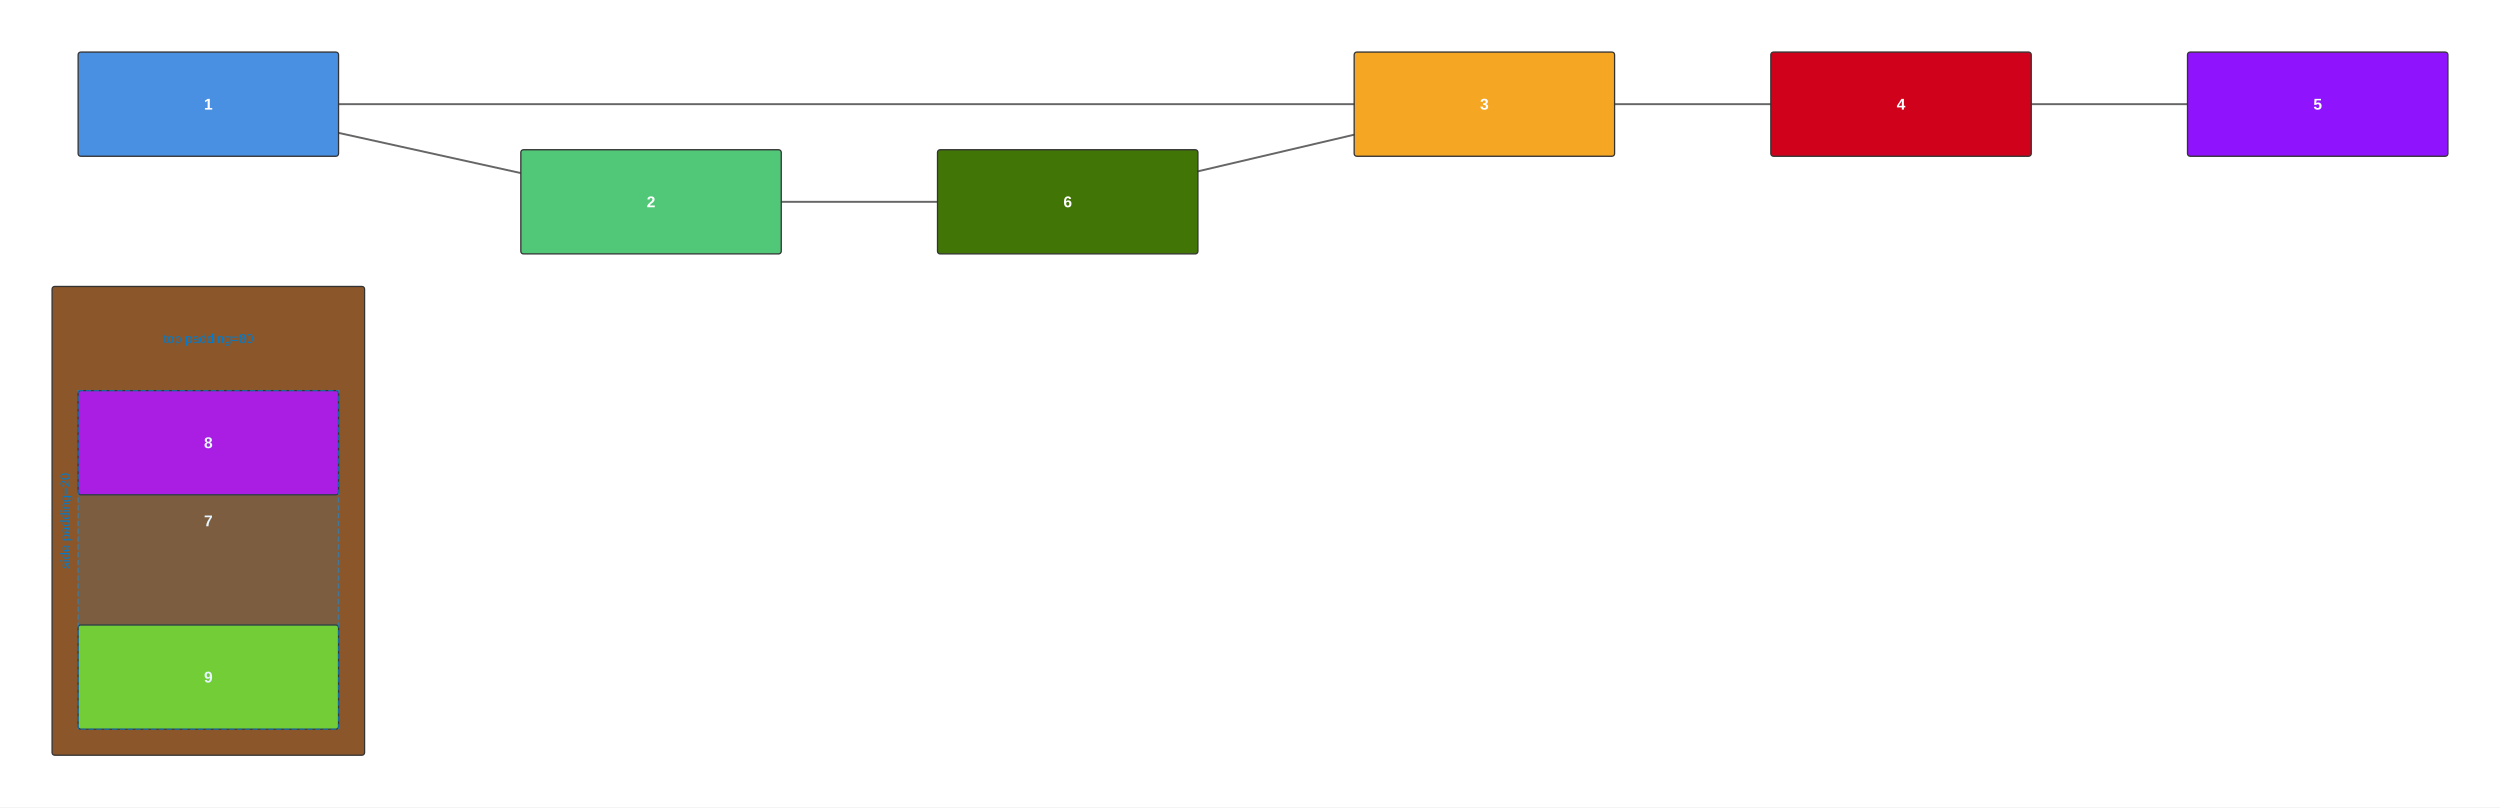
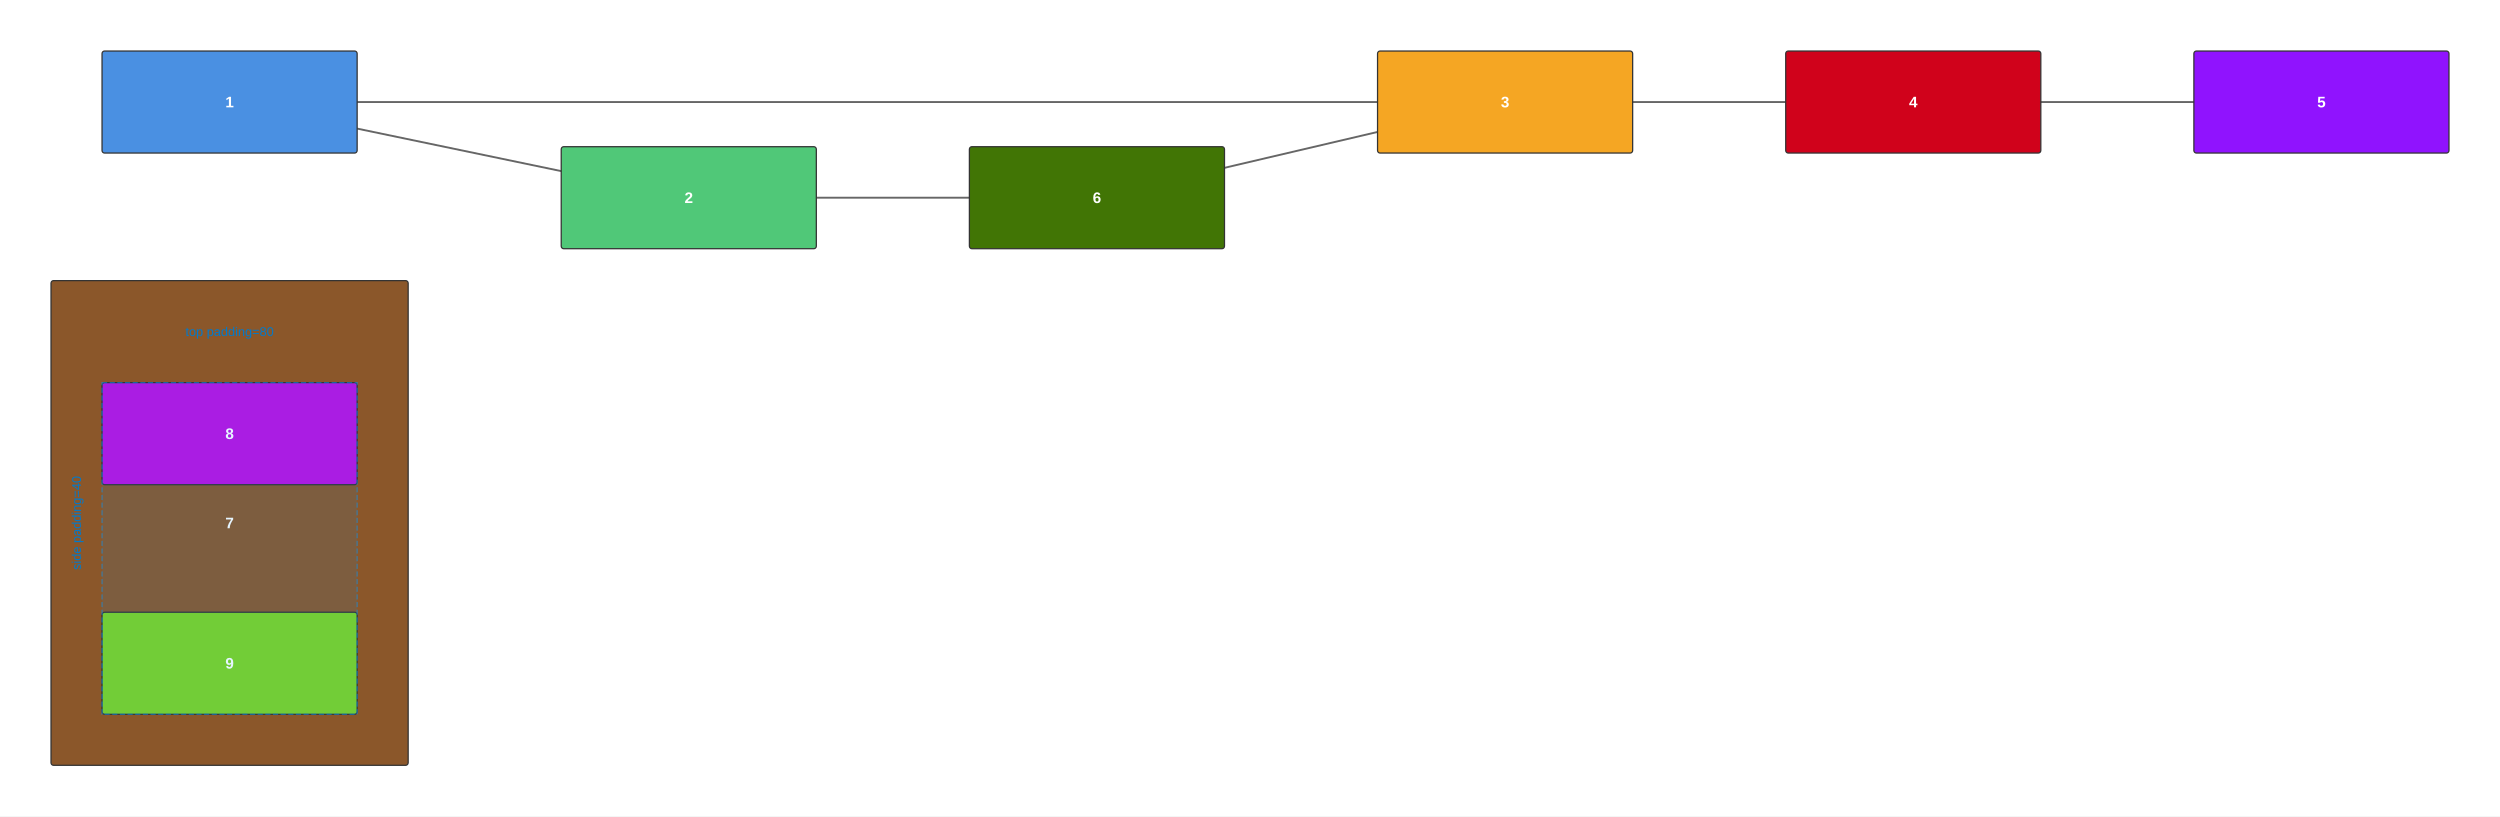
- <svg xmlns="http://www.w3.org/2000/svg" width="1920" height="620">
+ <svg xmlns="http://www.w3.org/2000/svg" width="1960" height="640">
  <rect width="100%" height="100%" fill="#ffffff" />
  <g transform="translate(40, 40)">
-     <line x1="120" y1="40" x2="460" y2="115" stroke="#666" stroke-width="1.5" />
-     <line x1="120" y1="40" x2="1100" y2="40" stroke="#666" stroke-width="1.5" />
-     <line x1="1100" y1="40" x2="1420" y2="40" stroke="#666" stroke-width="1.5" />
-     <line x1="1420" y1="40" x2="1740" y2="40" stroke="#666" stroke-width="1.5" />
-     <line x1="460" y1="115" x2="780" y2="115" stroke="#666" stroke-width="1.5" />
-     <line x1="780" y1="115" x2="1100" y2="40" stroke="#666" stroke-width="1.5" />
-     <rect x="20" y="0" width="200" height="80" fill="#4a90e2" stroke="#333" stroke-width="1" rx="2" />
-     <text x="120" y="40" text-anchor="middle" dominant-baseline="central" font-family="Arial, sans-serif" font-size="12" fill="#fff" font-weight="bold">1</text>
-     <rect x="360" y="75" width="200" height="80" fill="#50c878" stroke="#333" stroke-width="1" rx="2" />
-     <text x="460" y="115" text-anchor="middle" dominant-baseline="central" font-family="Arial, sans-serif" font-size="12" fill="#fff" font-weight="bold">2</text>
-     <rect x="1000" y="0" width="200" height="80" fill="#f5a623" stroke="#333" stroke-width="1" rx="2" />
-     <text x="1100" y="40" text-anchor="middle" dominant-baseline="central" font-family="Arial, sans-serif" font-size="12" fill="#fff" font-weight="bold">3</text>
-     <rect x="1320" y="0" width="200" height="80" fill="#d0021b" stroke="#333" stroke-width="1" rx="2" />
-     <text x="1420" y="40" text-anchor="middle" dominant-baseline="central" font-family="Arial, sans-serif" font-size="12" fill="#fff" font-weight="bold">4</text>
-     <rect x="1640" y="0" width="200" height="80" fill="#9013fe" stroke="#333" stroke-width="1" rx="2" />
-     <text x="1740" y="40" text-anchor="middle" dominant-baseline="central" font-family="Arial, sans-serif" font-size="12" fill="#fff" font-weight="bold">5</text>
-     <rect x="680" y="75" width="200" height="80" fill="#417505" stroke="#333" stroke-width="1" rx="2" />
-     <text x="780" y="115" text-anchor="middle" dominant-baseline="central" font-family="Arial, sans-serif" font-size="12" fill="#fff" font-weight="bold">6</text>
-     <rect x="0" y="180" width="240" height="360" fill="#8b572a" stroke="#333" stroke-width="1" rx="2" />
-     <text x="120" y="360" text-anchor="middle" dominant-baseline="central" font-family="Arial, sans-serif" font-size="12" fill="#fff" font-weight="bold">7</text>
-     <rect x="20" y="260" width="200" height="80" fill="#bd10e0" stroke="#333" stroke-width="1" rx="2" />
-     <text x="120" y="300" text-anchor="middle" dominant-baseline="central" font-family="Arial, sans-serif" font-size="12" fill="#fff" font-weight="bold">8</text>
-     <rect x="20" y="440" width="200" height="80" fill="#7ed321" stroke="#333" stroke-width="1" rx="2" />
-     <text x="120" y="480" text-anchor="middle" dominant-baseline="central" font-family="Arial, sans-serif" font-size="12" fill="#fff" font-weight="bold">9</text>
-     <rect x="20" y="260" width="200" height="260" fill="rgba(0, 150, 255, 0.1)" stroke="rgba(0, 150, 255, 0.5)" stroke-width="1" stroke-dasharray="4,2" />
-     <text x="120" y="220" text-anchor="middle" dominant-baseline="central" font-family="Arial, sans-serif" font-size="10" fill="#007acc">top padding=80</text>
-     <text x="10" y="360" text-anchor="middle" dominant-baseline="central" font-family="Arial, sans-serif" font-size="10" fill="#007acc" transform="rotate(-90, 10, 360)">side padding=20</text>
+     <line x1="140" y1="40" x2="500" y2="115" stroke="#666" stroke-width="1.5" />
+     <line x1="140" y1="40" x2="1140" y2="40" stroke="#666" stroke-width="1.5" />
+     <line x1="1140" y1="40" x2="1460" y2="40" stroke="#666" stroke-width="1.5" />
+     <line x1="1460" y1="40" x2="1780" y2="40" stroke="#666" stroke-width="1.5" />
+     <line x1="500" y1="115" x2="820" y2="115" stroke="#666" stroke-width="1.5" />
+     <line x1="820" y1="115" x2="1140" y2="40" stroke="#666" stroke-width="1.5" />
+     <rect x="40" y="0" width="200" height="80" fill="#4a90e2" stroke="#333" stroke-width="1" rx="2" />
+     <text x="140" y="40" text-anchor="middle" dominant-baseline="central" font-family="Arial, sans-serif" font-size="12" fill="#fff" font-weight="bold">1</text>
+     <rect x="400" y="75" width="200" height="80" fill="#50c878" stroke="#333" stroke-width="1" rx="2" />
+     <text x="500" y="115" text-anchor="middle" dominant-baseline="central" font-family="Arial, sans-serif" font-size="12" fill="#fff" font-weight="bold">2</text>
+     <rect x="1040" y="0" width="200" height="80" fill="#f5a623" stroke="#333" stroke-width="1" rx="2" />
+     <text x="1140" y="40" text-anchor="middle" dominant-baseline="central" font-family="Arial, sans-serif" font-size="12" fill="#fff" font-weight="bold">3</text>
+     <rect x="1360" y="0" width="200" height="80" fill="#d0021b" stroke="#333" stroke-width="1" rx="2" />
+     <text x="1460" y="40" text-anchor="middle" dominant-baseline="central" font-family="Arial, sans-serif" font-size="12" fill="#fff" font-weight="bold">4</text>
+     <rect x="1680" y="0" width="200" height="80" fill="#9013fe" stroke="#333" stroke-width="1" rx="2" />
+     <text x="1780" y="40" text-anchor="middle" dominant-baseline="central" font-family="Arial, sans-serif" font-size="12" fill="#fff" font-weight="bold">5</text>
+     <rect x="720" y="75" width="200" height="80" fill="#417505" stroke="#333" stroke-width="1" rx="2" />
+     <text x="820" y="115" text-anchor="middle" dominant-baseline="central" font-family="Arial, sans-serif" font-size="12" fill="#fff" font-weight="bold">6</text>
+     <rect x="0" y="180" width="280" height="380" fill="#8b572a" stroke="#333" stroke-width="1" rx="2" />
+     <text x="140" y="370" text-anchor="middle" dominant-baseline="central" font-family="Arial, sans-serif" font-size="12" fill="#fff" font-weight="bold">7</text>
+     <rect x="40" y="260" width="200" height="80" fill="#bd10e0" stroke="#333" stroke-width="1" rx="2" />
+     <text x="140" y="300" text-anchor="middle" dominant-baseline="central" font-family="Arial, sans-serif" font-size="12" fill="#fff" font-weight="bold">8</text>
+     <rect x="40" y="440" width="200" height="80" fill="#7ed321" stroke="#333" stroke-width="1" rx="2" />
+     <text x="140" y="480" text-anchor="middle" dominant-baseline="central" font-family="Arial, sans-serif" font-size="12" fill="#fff" font-weight="bold">9</text>
+     <rect x="40" y="260" width="200" height="260" fill="rgba(0, 150, 255, 0.1)" stroke="rgba(0, 150, 255, 0.5)" stroke-width="1" stroke-dasharray="4,2" />
+     <text x="140" y="220" text-anchor="middle" dominant-baseline="central" font-family="Arial, sans-serif" font-size="10" fill="#007acc">top padding=80</text>
+     <text x="20" y="370" text-anchor="middle" dominant-baseline="central" font-family="Arial, sans-serif" font-size="10" fill="#007acc" transform="rotate(-90, 20, 370)">side padding=40</text>
  </g>
</svg>
